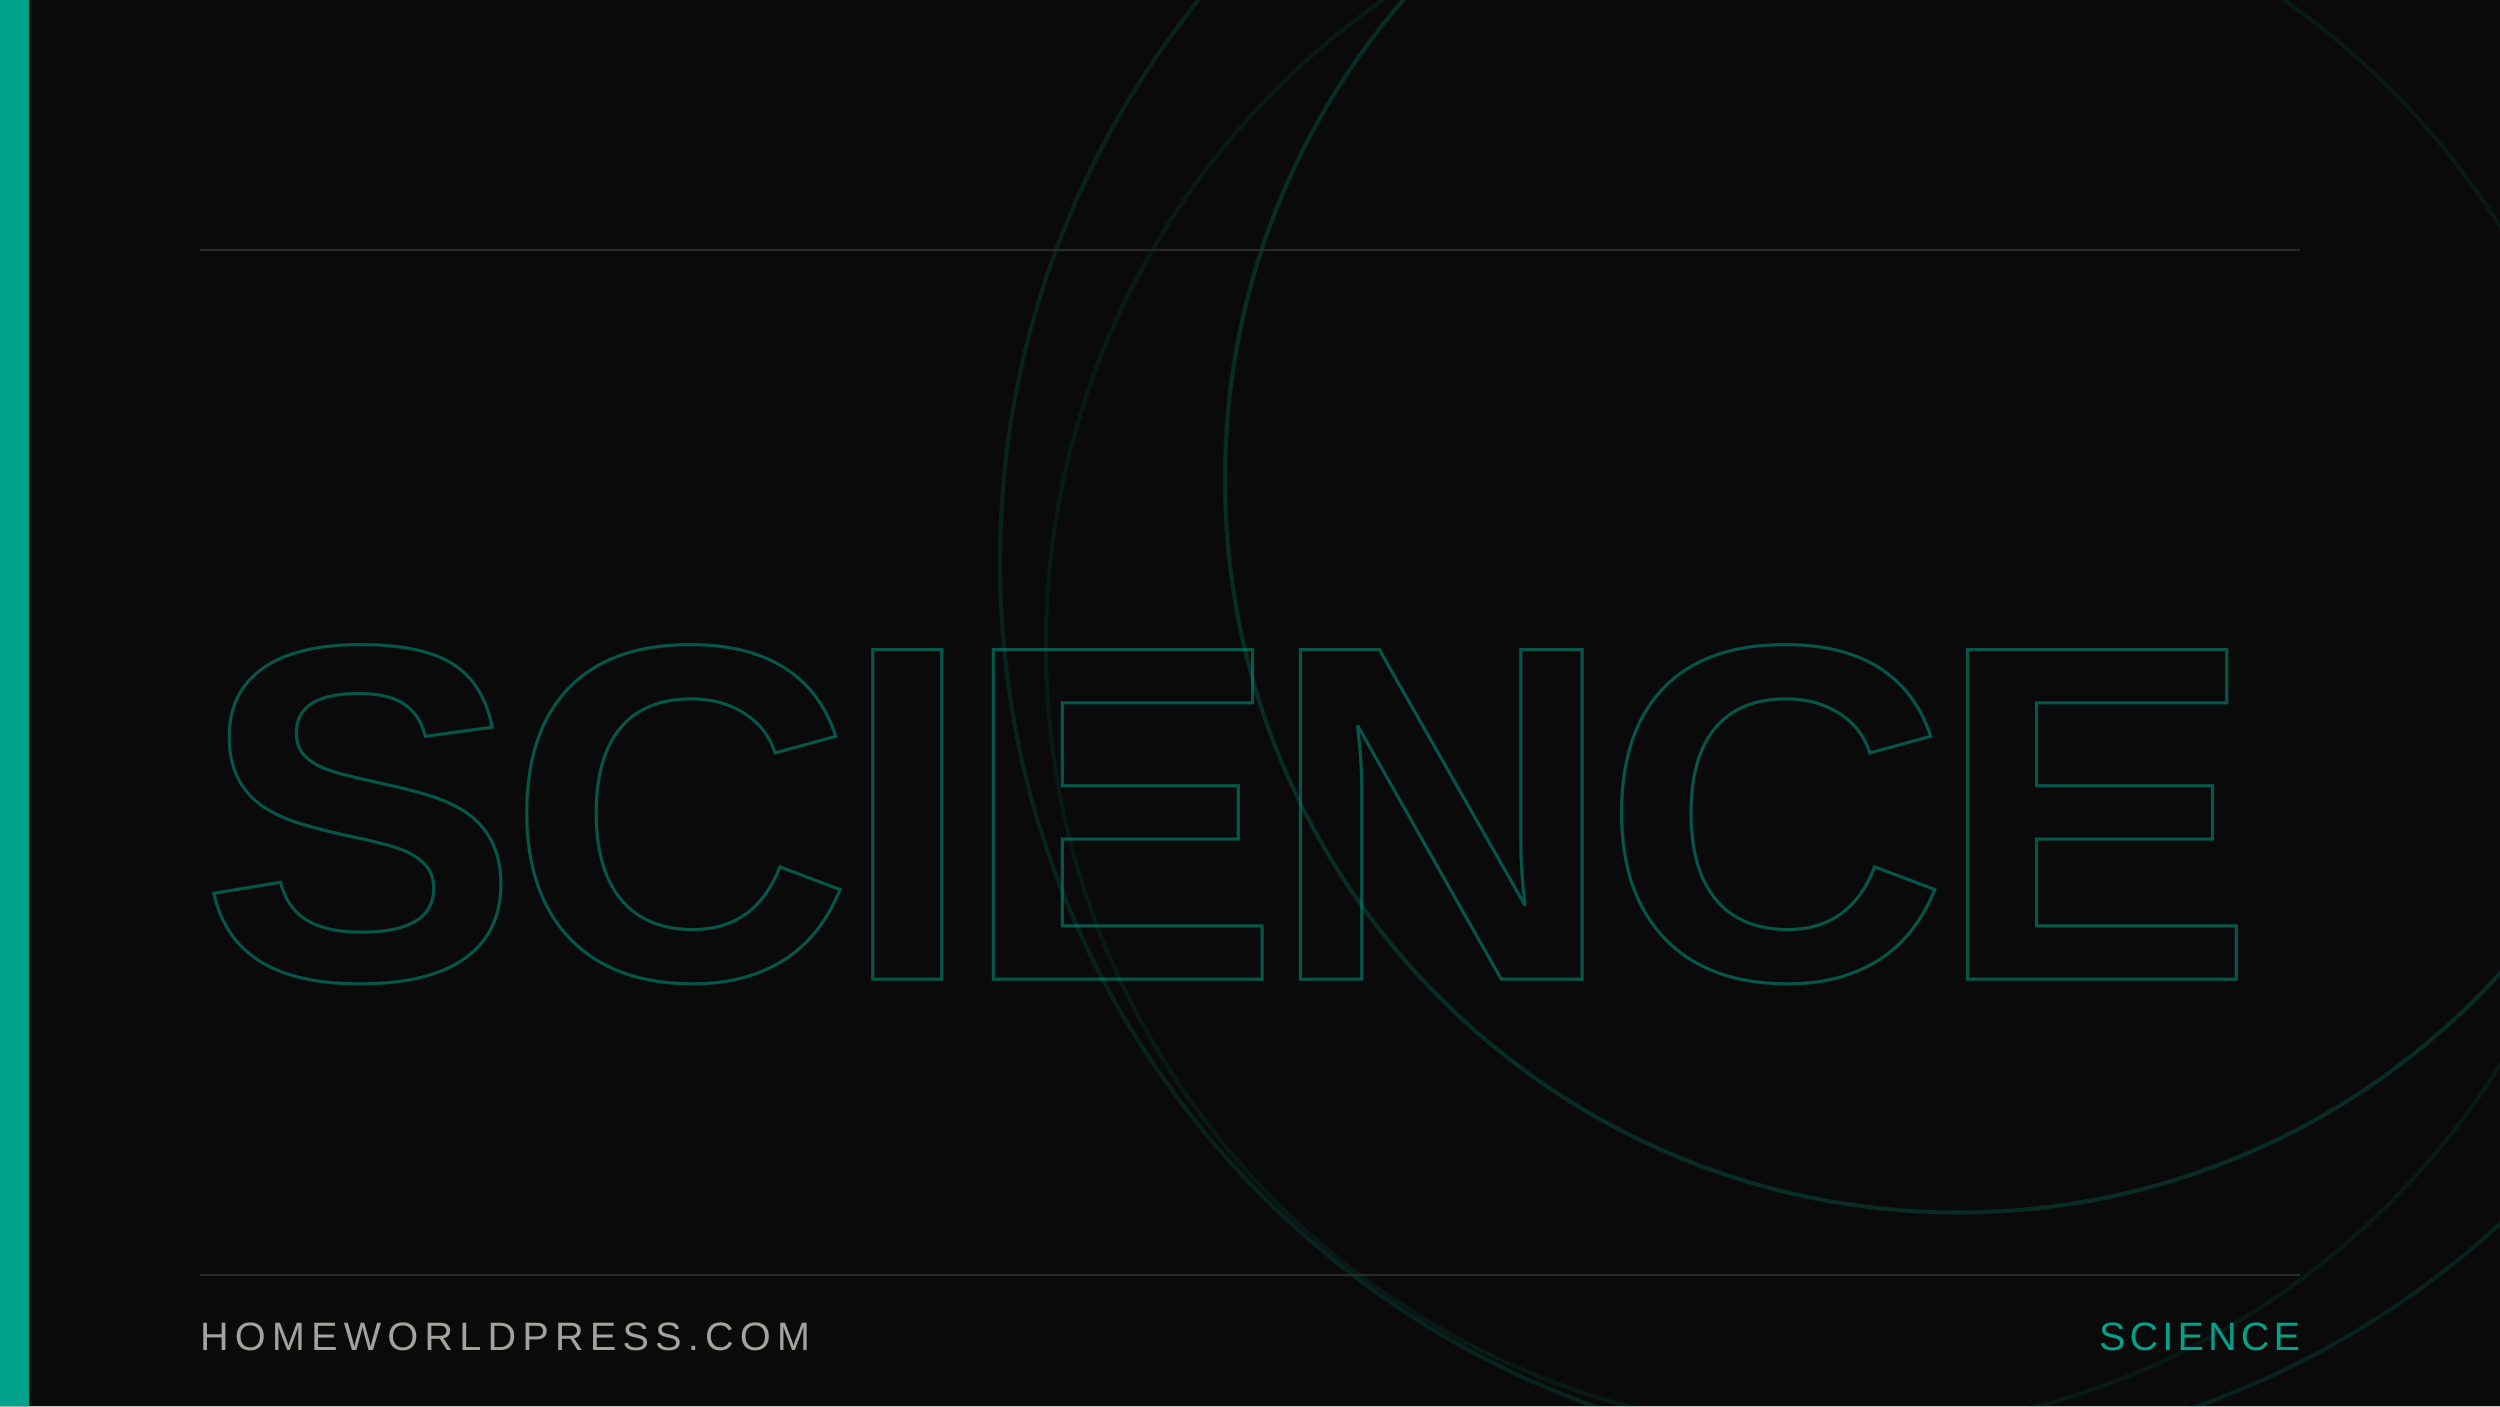
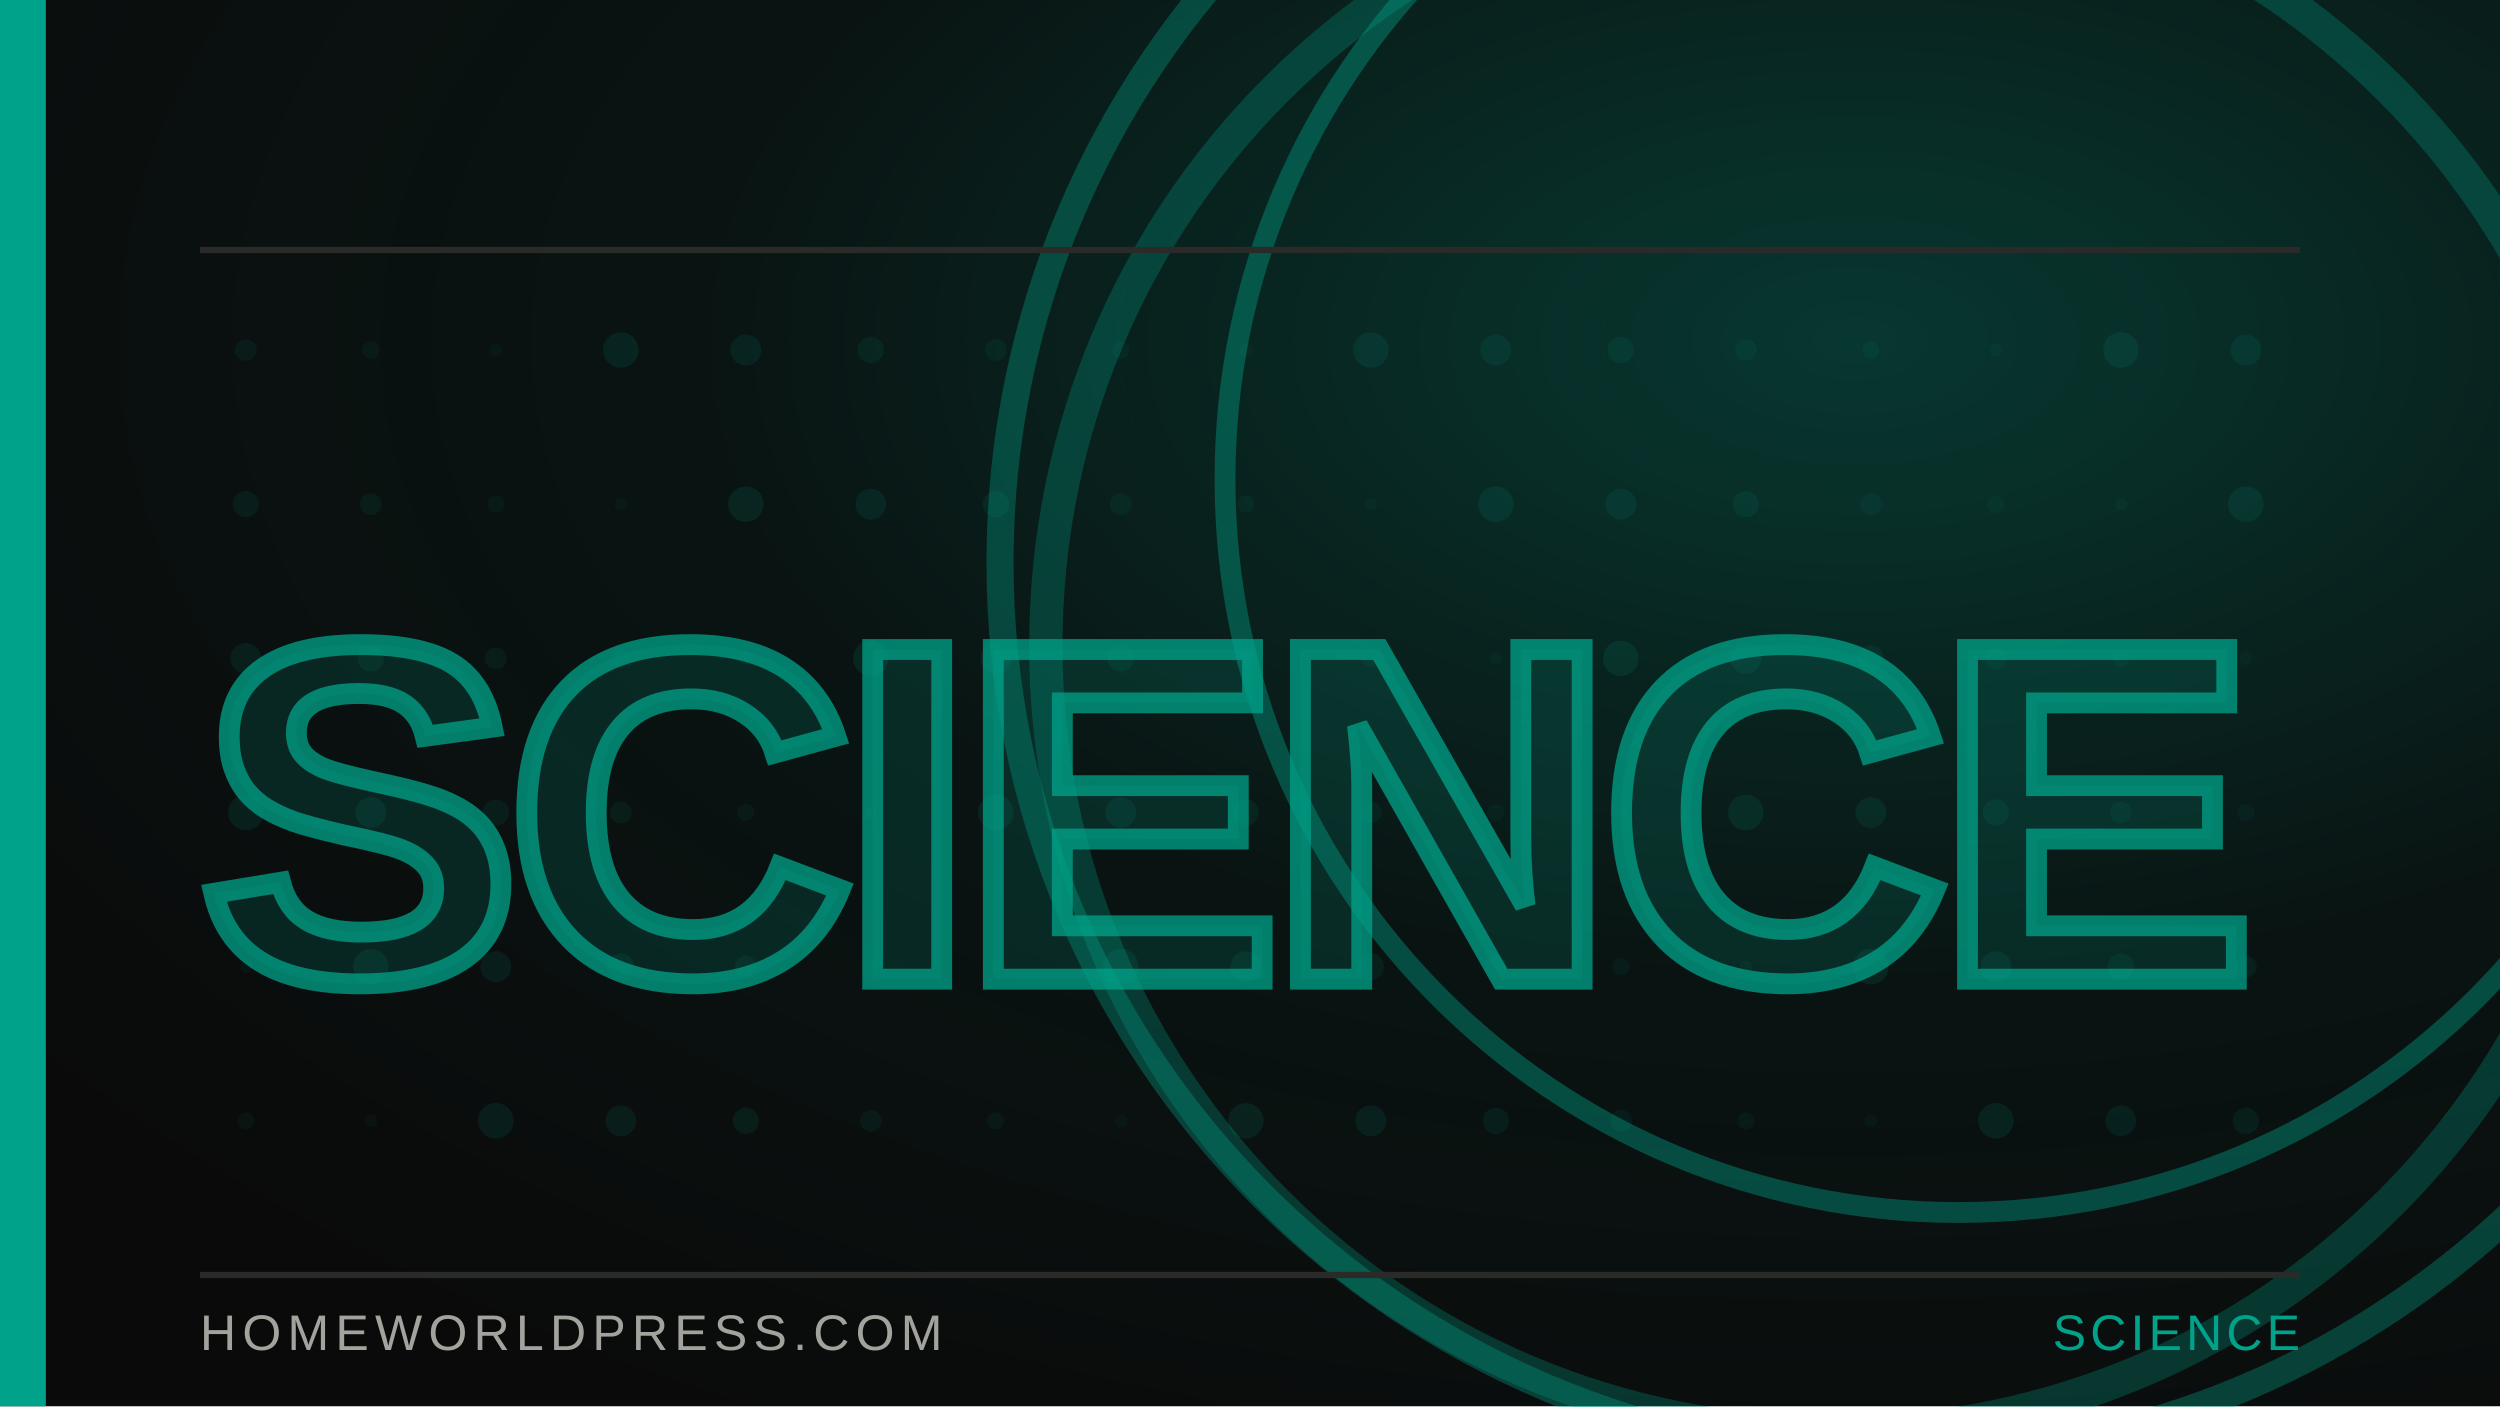
<svg xmlns="http://www.w3.org/2000/svg" width="1200" height="675" viewBox="0 0 1200 675" role="img">
+   <defs>
+     <radialGradient id="brilho" cx="0.74" cy="0.24" r="0.9">
+       <stop offset="0" stop-color="#00A389" stop-opacity="0.3" />
+       <stop offset="0.5" stop-color="#00A389" stop-opacity="0.07" />
+       <stop offset="1" stop-color="#00A389" stop-opacity="0" />
+     </radialGradient>
+   </defs>
  <rect width="1200" height="675" fill="#0A0A0A" />
-   <text x="96" y="470" font-family="Helvetica Neue, Arial, sans-serif" font-size="230" font-weight="700" fill="none" stroke="#00A389" stroke-width="1.5" opacity="0.5" letter-spacing="-6">SCIENCE</text>
-   <circle cx="940" cy="230" r="352" fill="none" stroke="#00A389" stroke-width="2" opacity="0.22" />
-   <circle cx="910" cy="270" r="430" fill="none" stroke="#00A389" stroke-width="2" opacity="0.16" />
-   <circle cx="880" cy="310" r="378" fill="none" stroke="#00A389" stroke-width="2" opacity="0.1" />
-   <rect x="0" y="0" width="14" height="675" fill="#00A389" />
-   <line x1="96" y1="120" x2="1104" y2="120" stroke="#2A2A28" stroke-width="1" />
-   <line x1="96" y1="612" x2="1104" y2="612" stroke="#2A2A28" stroke-width="1" />
-   <text x="96" y="648" font-family="Helvetica Neue, Arial, sans-serif" font-size="19" fill="#A3A39E" letter-spacing="3">HOMEWORLDPRESS.COM</text>
-   <text x="1104" y="648" text-anchor="end" font-family="Helvetica Neue, Arial, sans-serif" font-size="19" fill="#00A389" letter-spacing="2">SCIENCE</text>
+   <rect width="1200" height="675" fill="url(#brilho)" />
+   <circle cx="118" cy="168" r="5.2" fill="#00A389" opacity="0.078" />
+   <circle cx="178" cy="168" r="4.1" fill="#00A389" opacity="0.064" />
+   <circle cx="238" cy="168" r="3" fill="#00A389" opacity="0.05" />
+   <circle cx="298" cy="168" r="8.5" fill="#00A389" opacity="0.12" />
+   <circle cx="358" cy="168" r="7.4" fill="#00A389" opacity="0.106" />
+   <circle cx="418" cy="168" r="6.3" fill="#00A389" opacity="0.092" />
+   <circle cx="478" cy="168" r="5.2" fill="#00A389" opacity="0.078" />
+   <circle cx="538" cy="168" r="4.1" fill="#00A389" opacity="0.064" />
+   <circle cx="598" cy="168" r="3" fill="#00A389" opacity="0.05" />
+   <circle cx="658" cy="168" r="8.5" fill="#00A389" opacity="0.12" />
+   <circle cx="718" cy="168" r="7.4" fill="#00A389" opacity="0.106" />
+   <circle cx="778" cy="168" r="6.3" fill="#00A389" opacity="0.092" />
+   <circle cx="838" cy="168" r="5.2" fill="#00A389" opacity="0.078" />
+   <circle cx="898" cy="168" r="4.1" fill="#00A389" opacity="0.064" />
+   <circle cx="958" cy="168" r="3" fill="#00A389" opacity="0.05" />
+   <circle cx="1018" cy="168" r="8.5" fill="#00A389" opacity="0.12" />
+   <circle cx="1078" cy="168" r="7.4" fill="#00A389" opacity="0.106" />
+   <circle cx="118" cy="242" r="6.3" fill="#00A389" opacity="0.092" />
+   <circle cx="178" cy="242" r="5.2" fill="#00A389" opacity="0.078" />
+   <circle cx="238" cy="242" r="4.1" fill="#00A389" opacity="0.064" />
+   <circle cx="298" cy="242" r="3" fill="#00A389" opacity="0.05" />
+   <circle cx="358" cy="242" r="8.5" fill="#00A389" opacity="0.12" />
+   <circle cx="418" cy="242" r="7.4" fill="#00A389" opacity="0.106" />
+   <circle cx="478" cy="242" r="6.3" fill="#00A389" opacity="0.092" />
+   <circle cx="538" cy="242" r="5.2" fill="#00A389" opacity="0.078" />
+   <circle cx="598" cy="242" r="4.1" fill="#00A389" opacity="0.064" />
+   <circle cx="658" cy="242" r="3" fill="#00A389" opacity="0.05" />
+   <circle cx="718" cy="242" r="8.5" fill="#00A389" opacity="0.12" />
+   <circle cx="778" cy="242" r="7.4" fill="#00A389" opacity="0.106" />
+   <circle cx="838" cy="242" r="6.3" fill="#00A389" opacity="0.092" />
+   <circle cx="898" cy="242" r="5.2" fill="#00A389" opacity="0.078" />
+   <circle cx="958" cy="242" r="4.1" fill="#00A389" opacity="0.064" />
+   <circle cx="1018" cy="242" r="3" fill="#00A389" opacity="0.05" />
+   <circle cx="1078" cy="242" r="8.5" fill="#00A389" opacity="0.12" />
+   <circle cx="118" cy="316" r="7.4" fill="#00A389" opacity="0.106" />
+   <circle cx="178" cy="316" r="6.3" fill="#00A389" opacity="0.092" />
+   <circle cx="238" cy="316" r="5.2" fill="#00A389" opacity="0.078" />
+   <circle cx="298" cy="316" r="4.1" fill="#00A389" opacity="0.064" />
+   <circle cx="358" cy="316" r="3" fill="#00A389" opacity="0.05" />
+   <circle cx="418" cy="316" r="8.5" fill="#00A389" opacity="0.12" />
+   <circle cx="478" cy="316" r="7.4" fill="#00A389" opacity="0.106" />
+   <circle cx="538" cy="316" r="6.3" fill="#00A389" opacity="0.092" />
+   <circle cx="598" cy="316" r="5.2" fill="#00A389" opacity="0.078" />
+   <circle cx="658" cy="316" r="4.1" fill="#00A389" opacity="0.064" />
+   <circle cx="718" cy="316" r="3" fill="#00A389" opacity="0.05" />
+   <circle cx="778" cy="316" r="8.5" fill="#00A389" opacity="0.12" />
+   <circle cx="838" cy="316" r="7.4" fill="#00A389" opacity="0.106" />
+   <circle cx="898" cy="316" r="6.3" fill="#00A389" opacity="0.092" />
+   <circle cx="958" cy="316" r="5.2" fill="#00A389" opacity="0.078" />
+   <circle cx="1018" cy="316" r="4.1" fill="#00A389" opacity="0.064" />
+   <circle cx="1078" cy="316" r="3" fill="#00A389" opacity="0.05" />
+   <circle cx="118" cy="390" r="8.5" fill="#00A389" opacity="0.12" />
+   <circle cx="178" cy="390" r="7.4" fill="#00A389" opacity="0.106" />
+   <circle cx="238" cy="390" r="6.3" fill="#00A389" opacity="0.092" />
+   <circle cx="298" cy="390" r="5.2" fill="#00A389" opacity="0.078" />
+   <circle cx="358" cy="390" r="4.1" fill="#00A389" opacity="0.064" />
+   <circle cx="418" cy="390" r="3" fill="#00A389" opacity="0.05" />
+   <circle cx="478" cy="390" r="8.5" fill="#00A389" opacity="0.12" />
+   <circle cx="538" cy="390" r="7.4" fill="#00A389" opacity="0.106" />
+   <circle cx="598" cy="390" r="6.3" fill="#00A389" opacity="0.092" />
+   <circle cx="658" cy="390" r="5.2" fill="#00A389" opacity="0.078" />
+   <circle cx="718" cy="390" r="4.1" fill="#00A389" opacity="0.064" />
+   <circle cx="778" cy="390" r="3" fill="#00A389" opacity="0.05" />
+   <circle cx="838" cy="390" r="8.5" fill="#00A389" opacity="0.12" />
+   <circle cx="898" cy="390" r="7.4" fill="#00A389" opacity="0.106" />
+   <circle cx="958" cy="390" r="6.3" fill="#00A389" opacity="0.092" />
+   <circle cx="1018" cy="390" r="5.2" fill="#00A389" opacity="0.078" />
+   <circle cx="1078" cy="390" r="4.1" fill="#00A389" opacity="0.064" />
+   <circle cx="118" cy="464" r="3" fill="#00A389" opacity="0.05" />
+   <circle cx="178" cy="464" r="8.5" fill="#00A389" opacity="0.12" />
+   <circle cx="238" cy="464" r="7.4" fill="#00A389" opacity="0.106" />
+   <circle cx="298" cy="464" r="6.3" fill="#00A389" opacity="0.092" />
+   <circle cx="358" cy="464" r="5.2" fill="#00A389" opacity="0.078" />
+   <circle cx="418" cy="464" r="4.1" fill="#00A389" opacity="0.064" />
+   <circle cx="478" cy="464" r="3" fill="#00A389" opacity="0.05" />
+   <circle cx="538" cy="464" r="8.5" fill="#00A389" opacity="0.12" />
+   <circle cx="598" cy="464" r="7.4" fill="#00A389" opacity="0.106" />
+   <circle cx="658" cy="464" r="6.3" fill="#00A389" opacity="0.092" />
+   <circle cx="718" cy="464" r="5.2" fill="#00A389" opacity="0.078" />
+   <circle cx="778" cy="464" r="4.1" fill="#00A389" opacity="0.064" />
+   <circle cx="838" cy="464" r="3" fill="#00A389" opacity="0.05" />
+   <circle cx="898" cy="464" r="8.5" fill="#00A389" opacity="0.12" />
+   <circle cx="958" cy="464" r="7.4" fill="#00A389" opacity="0.106" />
+   <circle cx="1018" cy="464" r="6.3" fill="#00A389" opacity="0.092" />
+   <circle cx="1078" cy="464" r="5.2" fill="#00A389" opacity="0.078" />
+   <circle cx="118" cy="538" r="4.1" fill="#00A389" opacity="0.064" />
+   <circle cx="178" cy="538" r="3" fill="#00A389" opacity="0.05" />
+   <circle cx="238" cy="538" r="8.5" fill="#00A389" opacity="0.12" />
+   <circle cx="298" cy="538" r="7.4" fill="#00A389" opacity="0.106" />
+   <circle cx="358" cy="538" r="6.3" fill="#00A389" opacity="0.092" />
+   <circle cx="418" cy="538" r="5.2" fill="#00A389" opacity="0.078" />
+   <circle cx="478" cy="538" r="4.1" fill="#00A389" opacity="0.064" />
+   <circle cx="538" cy="538" r="3" fill="#00A389" opacity="0.05" />
+   <circle cx="598" cy="538" r="8.5" fill="#00A389" opacity="0.12" />
+   <circle cx="658" cy="538" r="7.4" fill="#00A389" opacity="0.106" />
+   <circle cx="718" cy="538" r="6.3" fill="#00A389" opacity="0.092" />
+   <circle cx="778" cy="538" r="5.2" fill="#00A389" opacity="0.078" />
+   <circle cx="838" cy="538" r="4.1" fill="#00A389" opacity="0.064" />
+   <circle cx="898" cy="538" r="3" fill="#00A389" opacity="0.05" />
+   <circle cx="958" cy="538" r="8.5" fill="#00A389" opacity="0.12" />
+   <circle cx="1018" cy="538" r="7.4" fill="#00A389" opacity="0.106" />
+   <circle cx="1078" cy="538" r="6.3" fill="#00A389" opacity="0.092" />
+   <circle cx="940" cy="230" r="352" fill="none" stroke="#00A389" stroke-width="10" opacity="0.4" />
+   <circle cx="910" cy="270" r="430" fill="none" stroke="#00A389" stroke-width="13" opacity="0.34" />
+   <circle cx="880" cy="310" r="378" fill="none" stroke="#00A389" stroke-width="16" opacity="0.28" />
+   <text x="96" y="470" font-family="Helvetica Neue, Arial, sans-serif" font-size="230" font-weight="700" fill="#00A389" fill-opacity="0.16" stroke="#00A389" stroke-width="10" stroke-opacity="0.75" letter-spacing="-6">SCIENCE</text>
+   <rect x="0" y="0" width="22" height="675" fill="#00A389" />
+   <line x1="96" y1="120" x2="1104" y2="120" stroke="#2A2A28" stroke-width="3" />
+   <line x1="96" y1="612" x2="1104" y2="612" stroke="#2A2A28" stroke-width="3" />
+   <text x="96" y="648" font-family="Helvetica Neue, Arial, sans-serif" font-size="24" fill="#A3A39E" letter-spacing="3">HOMEWORLDPRESS.COM</text>
+   <text x="1104" y="648" text-anchor="end" font-family="Helvetica Neue, Arial, sans-serif" font-size="24" fill="#00A389" letter-spacing="2">SCIENCE</text>
</svg>
